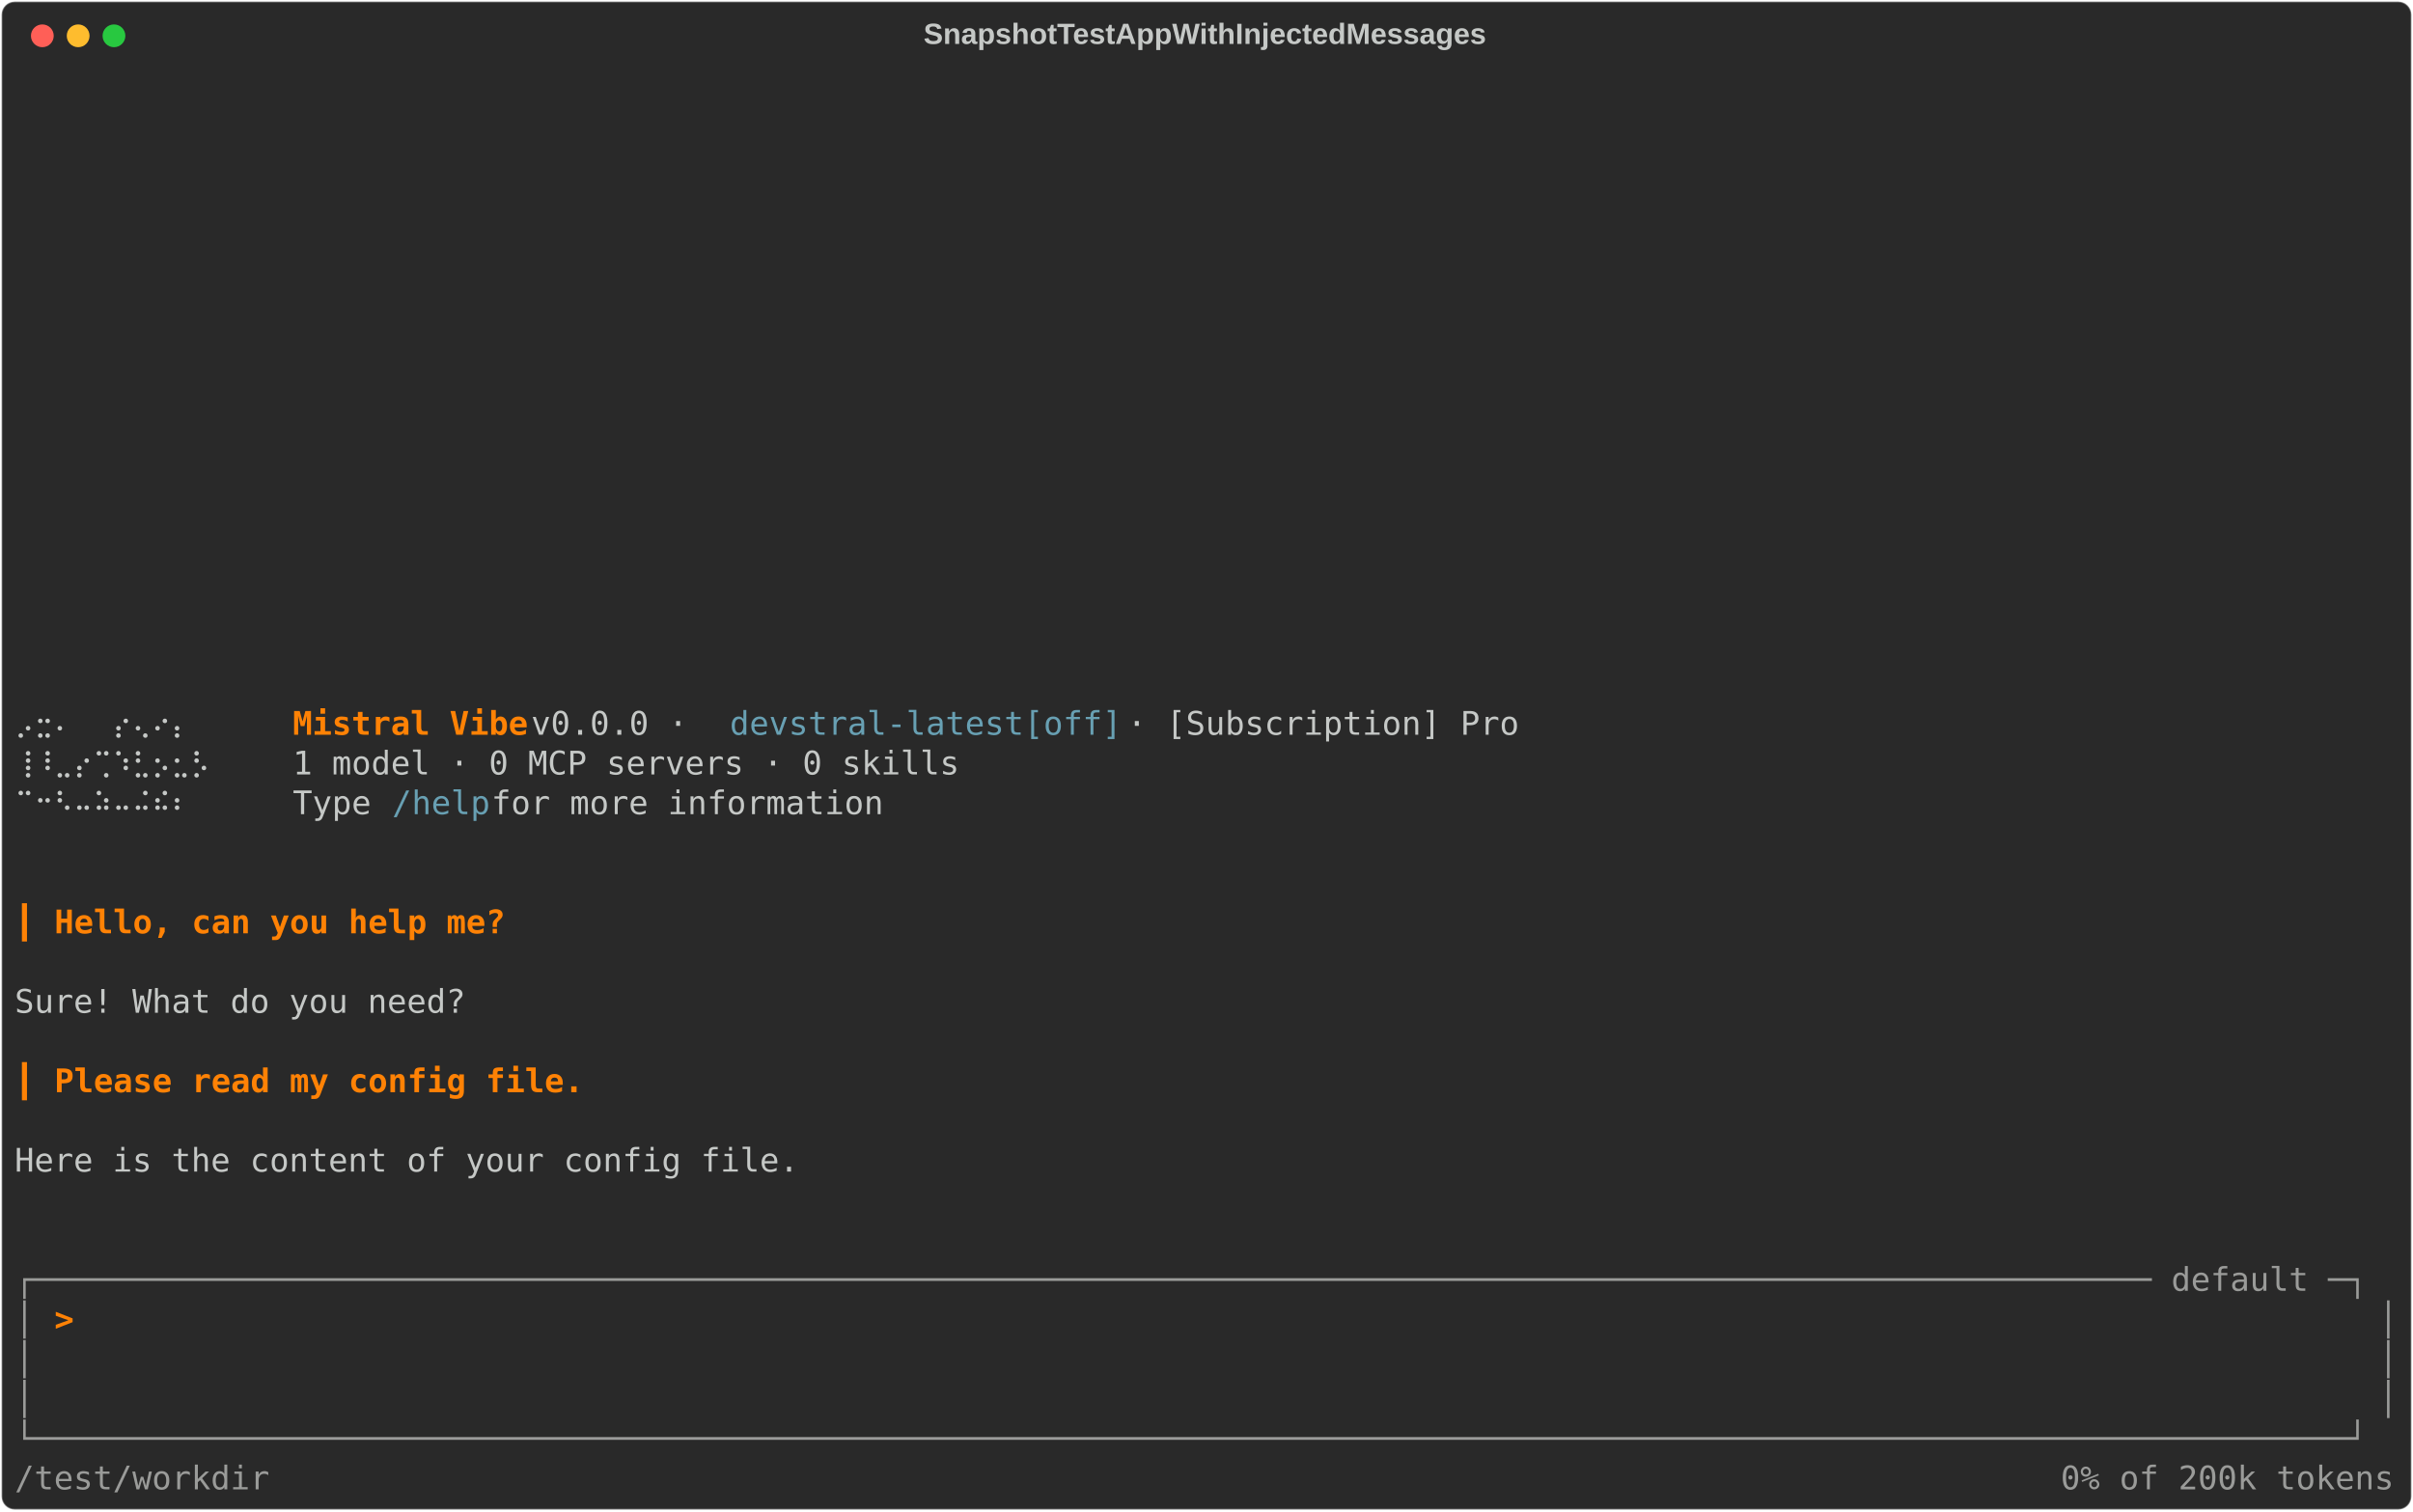
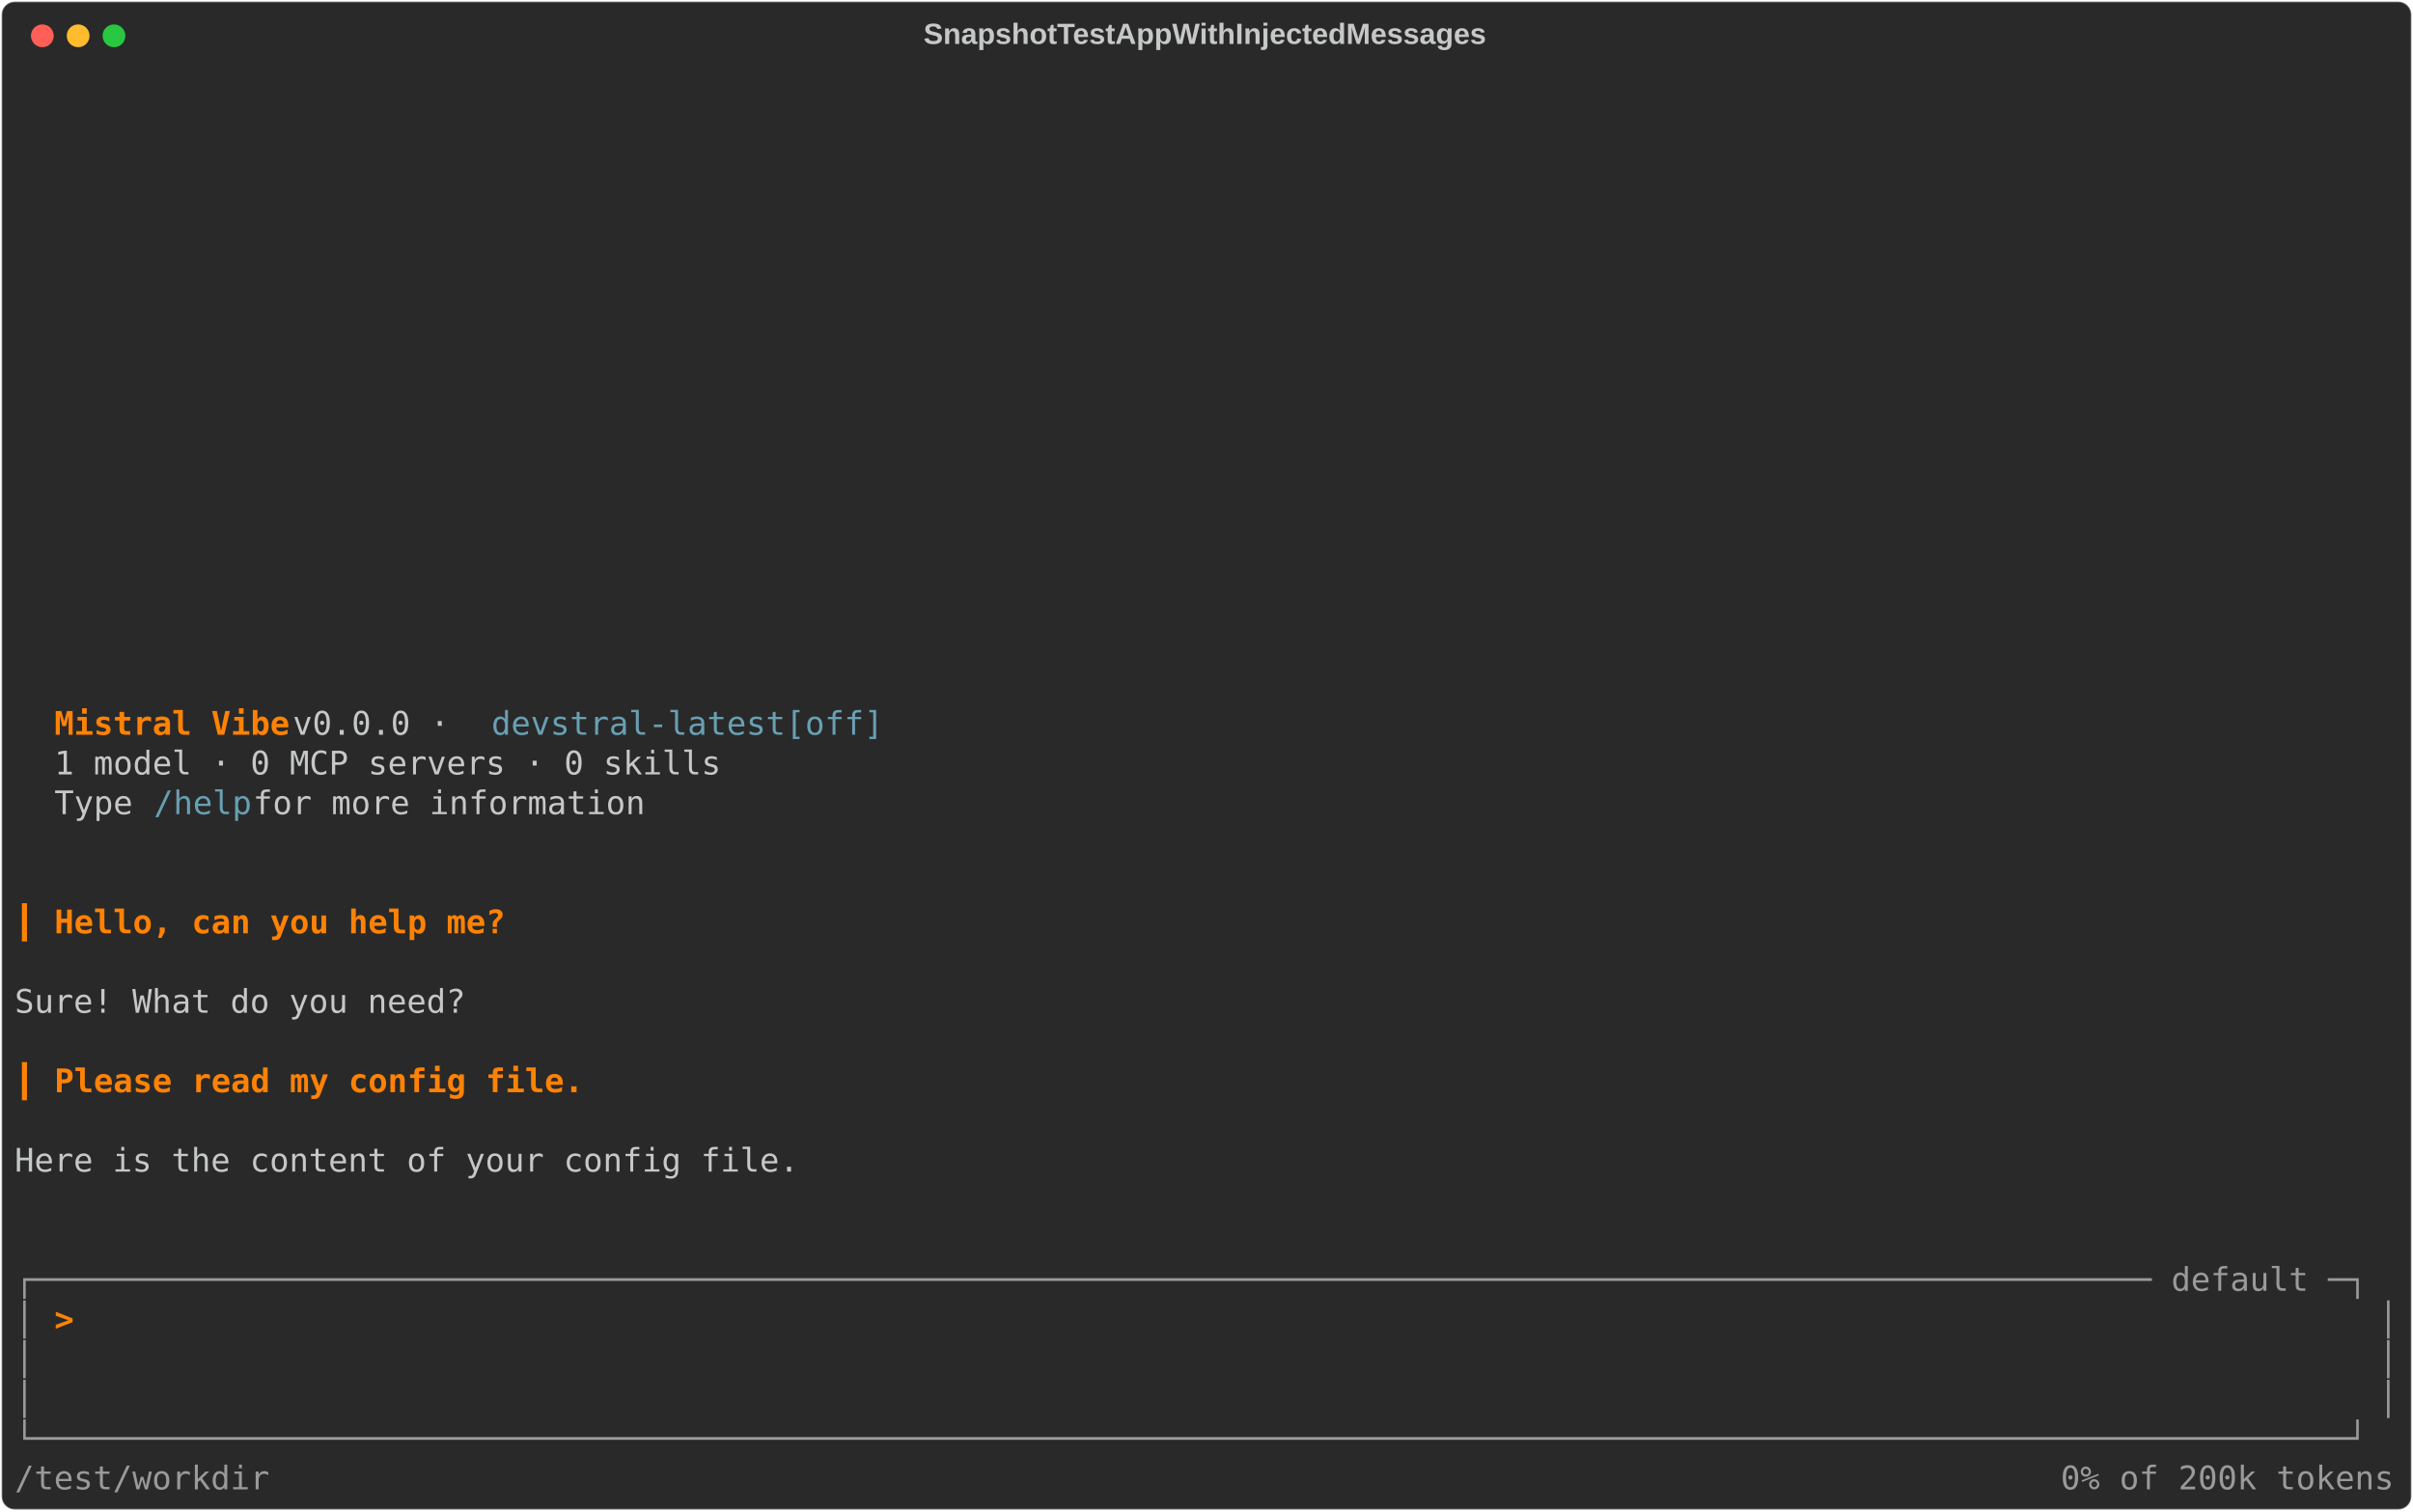
<svg xmlns="http://www.w3.org/2000/svg" class="rich-terminal" viewBox="0 0 1482 928.4">
  <style>

    @font-face {
        font-family: "Fira Code";
        src: local("FiraCode-Regular"),
                url("https://cdnjs.cloudflare.com/ajax/libs/firacode/6.2.0/woff2/FiraCode-Regular.woff2") format("woff2"),
                url("https://cdnjs.cloudflare.com/ajax/libs/firacode/6.2.0/woff/FiraCode-Regular.woff") format("woff");
        font-style: normal;
        font-weight: 400;
    }
    @font-face {
        font-family: "Fira Code";
        src: local("FiraCode-Bold"),
                url("https://cdnjs.cloudflare.com/ajax/libs/firacode/6.2.0/woff2/FiraCode-Bold.woff2") format("woff2"),
                url("https://cdnjs.cloudflare.com/ajax/libs/firacode/6.2.0/woff/FiraCode-Bold.woff") format("woff");
        font-style: bold;
        font-weight: 700;
    }

    .terminal-matrix {
        font-family: Fira Code, monospace;
        font-size: 20px;
        line-height: 24.4px;
        font-variant-east-asian: full-width;
    }

    .terminal-title {
        font-size: 18px;
        font-weight: bold;
        font-family: arial;
    }

    .terminal-r1 { fill: #c5c8c6 }
.terminal-r2 { fill: #ff8205;font-weight: bold }
.terminal-r3 { fill: #68a0b3 }
.terminal-r4 { fill: #ff8205 }
.terminal-r5 { fill: #9a9b99 }
    </style>
  <defs>
    <clipPath id="terminal-clip-terminal">
      <rect x="0" y="0" width="1463.0" height="877.4" />
    </clipPath>
    <clipPath id="terminal-line-0">
      <rect x="0" y="1.5" width="1464" height="24.65" />
    </clipPath>
    <clipPath id="terminal-line-1">
      <rect x="0" y="25.9" width="1464" height="24.65" />
    </clipPath>
    <clipPath id="terminal-line-2">
      <rect x="0" y="50.3" width="1464" height="24.65" />
    </clipPath>
    <clipPath id="terminal-line-3">
      <rect x="0" y="74.7" width="1464" height="24.65" />
    </clipPath>
    <clipPath id="terminal-line-4">
      <rect x="0" y="99.1" width="1464" height="24.65" />
    </clipPath>
    <clipPath id="terminal-line-5">
      <rect x="0" y="123.5" width="1464" height="24.65" />
    </clipPath>
    <clipPath id="terminal-line-6">
      <rect x="0" y="147.9" width="1464" height="24.65" />
    </clipPath>
    <clipPath id="terminal-line-7">
      <rect x="0" y="172.3" width="1464" height="24.65" />
    </clipPath>
    <clipPath id="terminal-line-8">
      <rect x="0" y="196.7" width="1464" height="24.65" />
    </clipPath>
    <clipPath id="terminal-line-9">
      <rect x="0" y="221.1" width="1464" height="24.65" />
    </clipPath>
    <clipPath id="terminal-line-10">
      <rect x="0" y="245.5" width="1464" height="24.65" />
    </clipPath>
    <clipPath id="terminal-line-11">
      <rect x="0" y="269.9" width="1464" height="24.65" />
    </clipPath>
    <clipPath id="terminal-line-12">
      <rect x="0" y="294.3" width="1464" height="24.65" />
    </clipPath>
    <clipPath id="terminal-line-13">
      <rect x="0" y="318.7" width="1464" height="24.65" />
    </clipPath>
    <clipPath id="terminal-line-14">
      <rect x="0" y="343.1" width="1464" height="24.65" />
    </clipPath>
    <clipPath id="terminal-line-15">
      <rect x="0" y="367.5" width="1464" height="24.65" />
    </clipPath>
    <clipPath id="terminal-line-16">
      <rect x="0" y="391.9" width="1464" height="24.65" />
    </clipPath>
    <clipPath id="terminal-line-17">
      <rect x="0" y="416.3" width="1464" height="24.65" />
    </clipPath>
    <clipPath id="terminal-line-18">
      <rect x="0" y="440.7" width="1464" height="24.65" />
    </clipPath>
    <clipPath id="terminal-line-19">
      <rect x="0" y="465.1" width="1464" height="24.65" />
    </clipPath>
    <clipPath id="terminal-line-20">
      <rect x="0" y="489.5" width="1464" height="24.65" />
    </clipPath>
    <clipPath id="terminal-line-21">
      <rect x="0" y="513.9" width="1464" height="24.65" />
    </clipPath>
    <clipPath id="terminal-line-22">
      <rect x="0" y="538.3" width="1464" height="24.65" />
    </clipPath>
    <clipPath id="terminal-line-23">
      <rect x="0" y="562.7" width="1464" height="24.65" />
    </clipPath>
    <clipPath id="terminal-line-24">
      <rect x="0" y="587.1" width="1464" height="24.65" />
    </clipPath>
    <clipPath id="terminal-line-25">
      <rect x="0" y="611.5" width="1464" height="24.65" />
    </clipPath>
    <clipPath id="terminal-line-26">
      <rect x="0" y="635.9" width="1464" height="24.65" />
    </clipPath>
    <clipPath id="terminal-line-27">
      <rect x="0" y="660.3" width="1464" height="24.65" />
    </clipPath>
    <clipPath id="terminal-line-28">
      <rect x="0" y="684.7" width="1464" height="24.65" />
    </clipPath>
    <clipPath id="terminal-line-29">
      <rect x="0" y="709.1" width="1464" height="24.65" />
    </clipPath>
    <clipPath id="terminal-line-30">
      <rect x="0" y="733.5" width="1464" height="24.65" />
    </clipPath>
    <clipPath id="terminal-line-31">
      <rect x="0" y="757.9" width="1464" height="24.65" />
    </clipPath>
    <clipPath id="terminal-line-32">
      <rect x="0" y="782.3" width="1464" height="24.65" />
    </clipPath>
    <clipPath id="terminal-line-33">
      <rect x="0" y="806.7" width="1464" height="24.65" />
    </clipPath>
    <clipPath id="terminal-line-34">
      <rect x="0" y="831.1" width="1464" height="24.65" />
    </clipPath>
  </defs>
  <rect fill="#292929" stroke="rgba(255,255,255,0.35)" stroke-width="1" x="1" y="1" width="1480" height="926.4" rx="8" />
  <text class="terminal-title" fill="#c5c8c6" text-anchor="middle" x="740" y="27">SnapshotTestAppWithInjectedMessages</text>
  <g transform="translate(26,22)">
    <circle cx="0" cy="0" r="7" fill="#ff5f57" />
    <circle cx="22" cy="0" r="7" fill="#febc2e" />
    <circle cx="44" cy="0" r="7" fill="#28c840" />
  </g>
  <g transform="translate(9, 41)" clip-path="url(#terminal-clip-terminal)">
    <g class="terminal-matrix">
      <text class="terminal-r1" x="1464" y="20" textLength="12.2" clip-path="url(#terminal-line-0)">
</text>
      <text class="terminal-r1" x="1464" y="44.4" textLength="12.2" clip-path="url(#terminal-line-1)">
</text>
      <text class="terminal-r1" x="1464" y="68.8" textLength="12.2" clip-path="url(#terminal-line-2)">
</text>
      <text class="terminal-r1" x="1464" y="93.2" textLength="12.2" clip-path="url(#terminal-line-3)">
</text>
      <text class="terminal-r1" x="1464" y="117.6" textLength="12.2" clip-path="url(#terminal-line-4)">
</text>
      <text class="terminal-r1" x="1464" y="142" textLength="12.2" clip-path="url(#terminal-line-5)">
</text>
      <text class="terminal-r1" x="1464" y="166.4" textLength="12.2" clip-path="url(#terminal-line-6)">
</text>
      <text class="terminal-r1" x="1464" y="190.8" textLength="12.2" clip-path="url(#terminal-line-7)">
</text>
      <text class="terminal-r1" x="1464" y="215.2" textLength="12.2" clip-path="url(#terminal-line-8)">
</text>
      <text class="terminal-r1" x="1464" y="239.6" textLength="12.2" clip-path="url(#terminal-line-9)">
</text>
      <text class="terminal-r1" x="1464" y="264" textLength="12.2" clip-path="url(#terminal-line-10)">
</text>
      <text class="terminal-r1" x="1464" y="288.4" textLength="12.2" clip-path="url(#terminal-line-11)">
</text>
      <text class="terminal-r1" x="1464" y="312.8" textLength="12.2" clip-path="url(#terminal-line-12)">
</text>
      <text class="terminal-r1" x="1464" y="337.2" textLength="12.2" clip-path="url(#terminal-line-13)">
</text>
      <text class="terminal-r1" x="1464" y="361.6" textLength="12.2" clip-path="url(#terminal-line-14)">
</text>
      <text class="terminal-r1" x="1464" y="386" textLength="12.2" clip-path="url(#terminal-line-15)">
</text>
-       <text class="terminal-r1" x="0" y="410.4" textLength="134.2" clip-path="url(#terminal-line-16)">  ⡠⣒⠄  ⡔⢄⠔⡄</text>
-       <text class="terminal-r2" x="170.8" y="410.4" textLength="146.4" clip-path="url(#terminal-line-16)">Mistral Vibe</text>
-       <text class="terminal-r1" x="317.2" y="410.4" textLength="122" clip-path="url(#terminal-line-16)"> v0.0.0 · </text>
-       <text class="terminal-r3" x="439.2" y="410.4" textLength="244" clip-path="url(#terminal-line-16)">devstral-latest[off]</text>
-       <text class="terminal-r1" x="683.2" y="410.4" textLength="256.2" clip-path="url(#terminal-line-16)"> · [Subscription] Pro</text>
+       <text class="terminal-r2" x="24.4" y="410.4" textLength="146.4" clip-path="url(#terminal-line-16)">Mistral Vibe</text>
+       <text class="terminal-r1" x="170.8" y="410.4" textLength="122" clip-path="url(#terminal-line-16)"> v0.0.0 · </text>
+       <text class="terminal-r3" x="292.8" y="410.4" textLength="244" clip-path="url(#terminal-line-16)">devstral-latest[off]</text>
      <text class="terminal-r1" x="1464" y="410.4" textLength="12.2" clip-path="url(#terminal-line-16)">
</text>
-       <text class="terminal-r1" x="0" y="434.8" textLength="134.2" clip-path="url(#terminal-line-17)"> ⢸⠸⣀⡔⢉⠱⣃⡢⣂⡣</text>
-       <text class="terminal-r1" x="170.8" y="434.8" textLength="414.8" clip-path="url(#terminal-line-17)">1 model · 0 MCP servers · 0 skills</text>
+       <text class="terminal-r1" x="24.4" y="434.8" textLength="414.8" clip-path="url(#terminal-line-17)">1 model · 0 MCP servers · 0 skills</text>
      <text class="terminal-r1" x="1464" y="434.8" textLength="12.2" clip-path="url(#terminal-line-17)">
</text>
-       <text class="terminal-r1" x="0" y="459.2" textLength="134.2" clip-path="url(#terminal-line-18)">  ⠉⠒⠣⠤⠵⠤⠬⠮⠆</text>
-       <text class="terminal-r1" x="170.8" y="459.2" textLength="61" clip-path="url(#terminal-line-18)">Type </text>
-       <text class="terminal-r3" x="231.8" y="459.2" textLength="61" clip-path="url(#terminal-line-18)">/help</text>
-       <text class="terminal-r1" x="292.8" y="459.2" textLength="256.2" clip-path="url(#terminal-line-18)"> for more information</text>
+       <text class="terminal-r1" x="24.4" y="459.2" textLength="61" clip-path="url(#terminal-line-18)">Type </text>
+       <text class="terminal-r3" x="85.4" y="459.2" textLength="61" clip-path="url(#terminal-line-18)">/help</text>
+       <text class="terminal-r1" x="146.4" y="459.2" textLength="256.2" clip-path="url(#terminal-line-18)"> for more information</text>
      <text class="terminal-r1" x="1464" y="459.2" textLength="12.2" clip-path="url(#terminal-line-18)">
</text>
      <text class="terminal-r1" x="1464" y="483.6" textLength="12.2" clip-path="url(#terminal-line-19)">
</text>
      <text class="terminal-r1" x="1464" y="508" textLength="12.2" clip-path="url(#terminal-line-20)">
</text>
      <text class="terminal-r4" x="0" y="532.4" textLength="12.2" clip-path="url(#terminal-line-21)">┃</text>
      <text class="terminal-r2" x="24.4" y="532.4" textLength="280.6" clip-path="url(#terminal-line-21)">Hello, can you help me?</text>
      <text class="terminal-r1" x="1464" y="532.4" textLength="12.2" clip-path="url(#terminal-line-21)">
</text>
      <text class="terminal-r1" x="1464" y="556.8" textLength="12.2" clip-path="url(#terminal-line-22)">
</text>
      <text class="terminal-r1" x="0" y="581.2" textLength="280.6" clip-path="url(#terminal-line-23)">Sure! What do you need?</text>
      <text class="terminal-r1" x="1464" y="581.2" textLength="12.2" clip-path="url(#terminal-line-23)">
</text>
      <text class="terminal-r1" x="1464" y="605.6" textLength="12.2" clip-path="url(#terminal-line-24)">
</text>
      <text class="terminal-r4" x="0" y="630" textLength="12.2" clip-path="url(#terminal-line-25)">┃</text>
      <text class="terminal-r2" x="24.4" y="630" textLength="329.4" clip-path="url(#terminal-line-25)">Please read my config file.</text>
      <text class="terminal-r1" x="1464" y="630" textLength="12.2" clip-path="url(#terminal-line-25)">
</text>
      <text class="terminal-r1" x="1464" y="654.4" textLength="12.2" clip-path="url(#terminal-line-26)">
</text>
      <text class="terminal-r1" x="0" y="678.8" textLength="488" clip-path="url(#terminal-line-27)">Here is the content of your config file.</text>
      <text class="terminal-r1" x="1464" y="678.8" textLength="12.2" clip-path="url(#terminal-line-27)">
</text>
      <text class="terminal-r1" x="1464" y="703.2" textLength="12.2" clip-path="url(#terminal-line-28)">
</text>
      <text class="terminal-r1" x="1464" y="727.6" textLength="12.2" clip-path="url(#terminal-line-29)">
</text>
      <text class="terminal-r5" x="0" y="752" textLength="1464" clip-path="url(#terminal-line-30)">┌──────────────────────────────────────────────────────────────────────────────────────────────────────────── default ─┐</text>
      <text class="terminal-r1" x="1464" y="752" textLength="12.2" clip-path="url(#terminal-line-30)">
</text>
      <text class="terminal-r5" x="0" y="776.4" textLength="12.2" clip-path="url(#terminal-line-31)">│</text>
      <text class="terminal-r2" x="24.4" y="776.4" textLength="12.2" clip-path="url(#terminal-line-31)">&gt;</text>
      <text class="terminal-r5" x="1451.8" y="776.4" textLength="12.2" clip-path="url(#terminal-line-31)">│</text>
      <text class="terminal-r1" x="1464" y="776.4" textLength="12.2" clip-path="url(#terminal-line-31)">
</text>
      <text class="terminal-r5" x="0" y="800.8" textLength="12.2" clip-path="url(#terminal-line-32)">│</text>
      <text class="terminal-r5" x="1451.8" y="800.8" textLength="12.2" clip-path="url(#terminal-line-32)">│</text>
      <text class="terminal-r1" x="1464" y="800.8" textLength="12.2" clip-path="url(#terminal-line-32)">
</text>
      <text class="terminal-r5" x="0" y="825.2" textLength="12.2" clip-path="url(#terminal-line-33)">│</text>
      <text class="terminal-r5" x="1451.8" y="825.2" textLength="12.2" clip-path="url(#terminal-line-33)">│</text>
      <text class="terminal-r1" x="1464" y="825.2" textLength="12.2" clip-path="url(#terminal-line-33)">
</text>
      <text class="terminal-r5" x="0" y="849.6" textLength="1464" clip-path="url(#terminal-line-34)">└──────────────────────────────────────────────────────────────────────────────────────────────────────────────────────┘</text>
      <text class="terminal-r1" x="1464" y="849.6" textLength="12.2" clip-path="url(#terminal-line-34)">
</text>
      <text class="terminal-r5" x="0" y="874" textLength="158.6" clip-path="url(#terminal-line-35)">/test/workdir</text>
      <text class="terminal-r5" x="1256.6" y="874" textLength="207.4" clip-path="url(#terminal-line-35)">0% of 200k tokens</text>
    </g>
  </g>
</svg>
